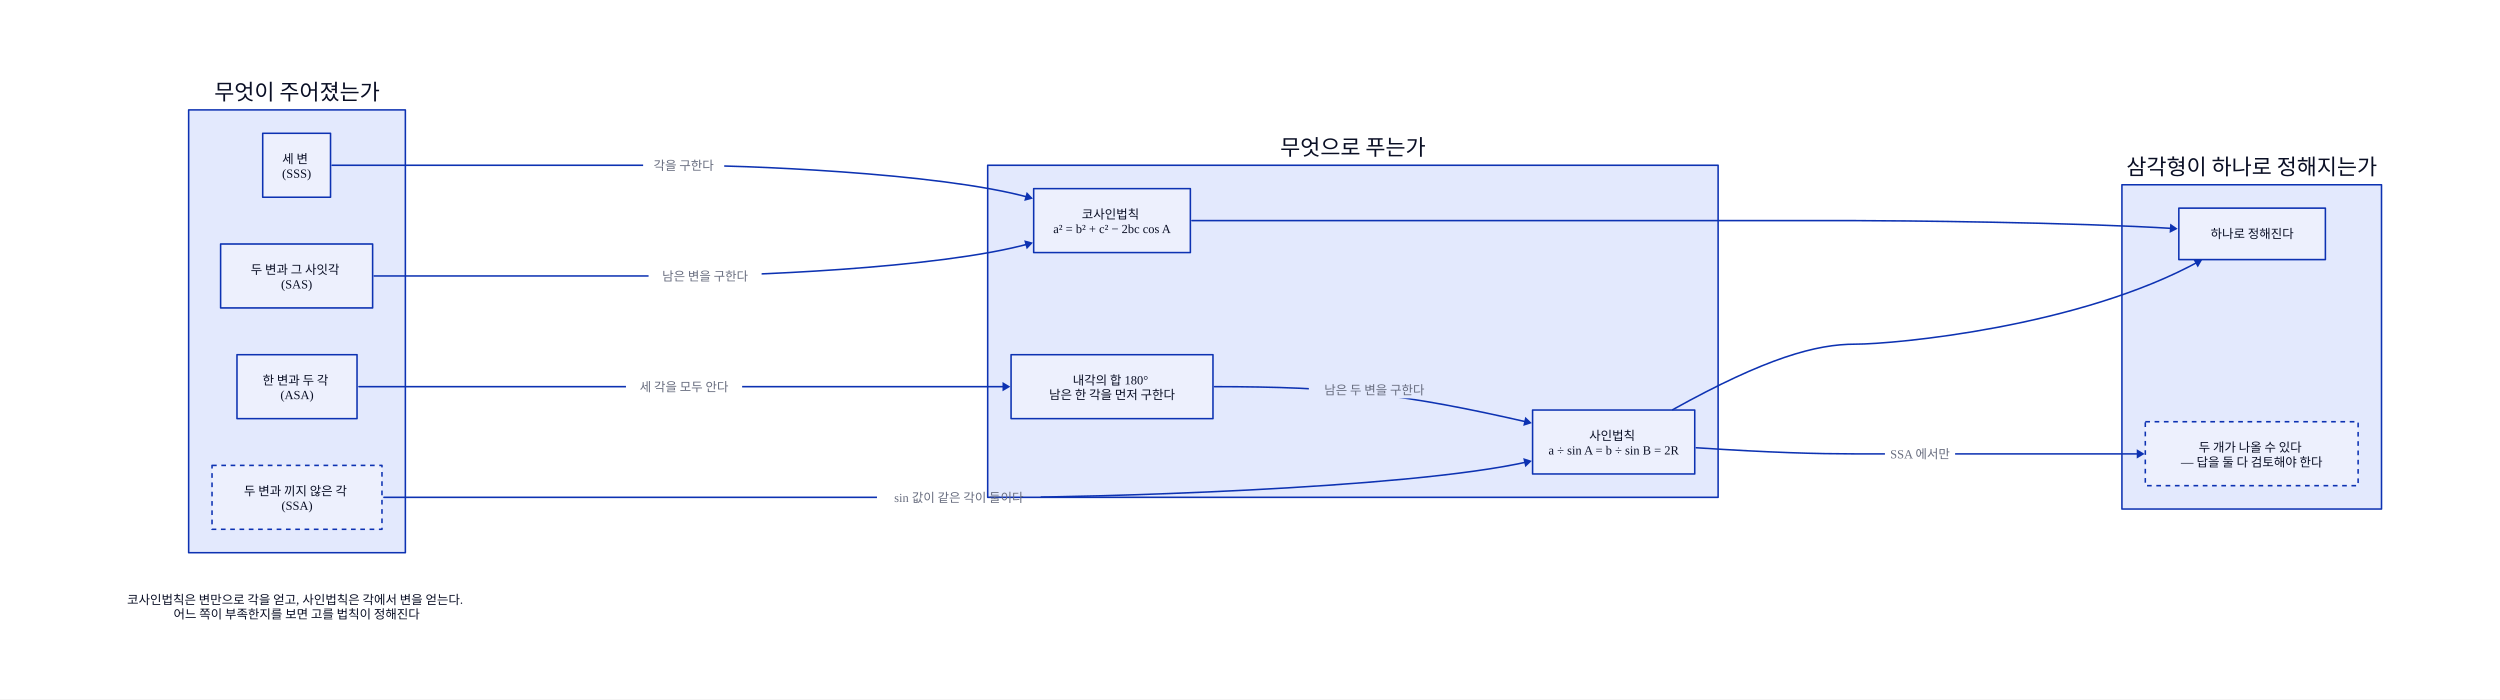
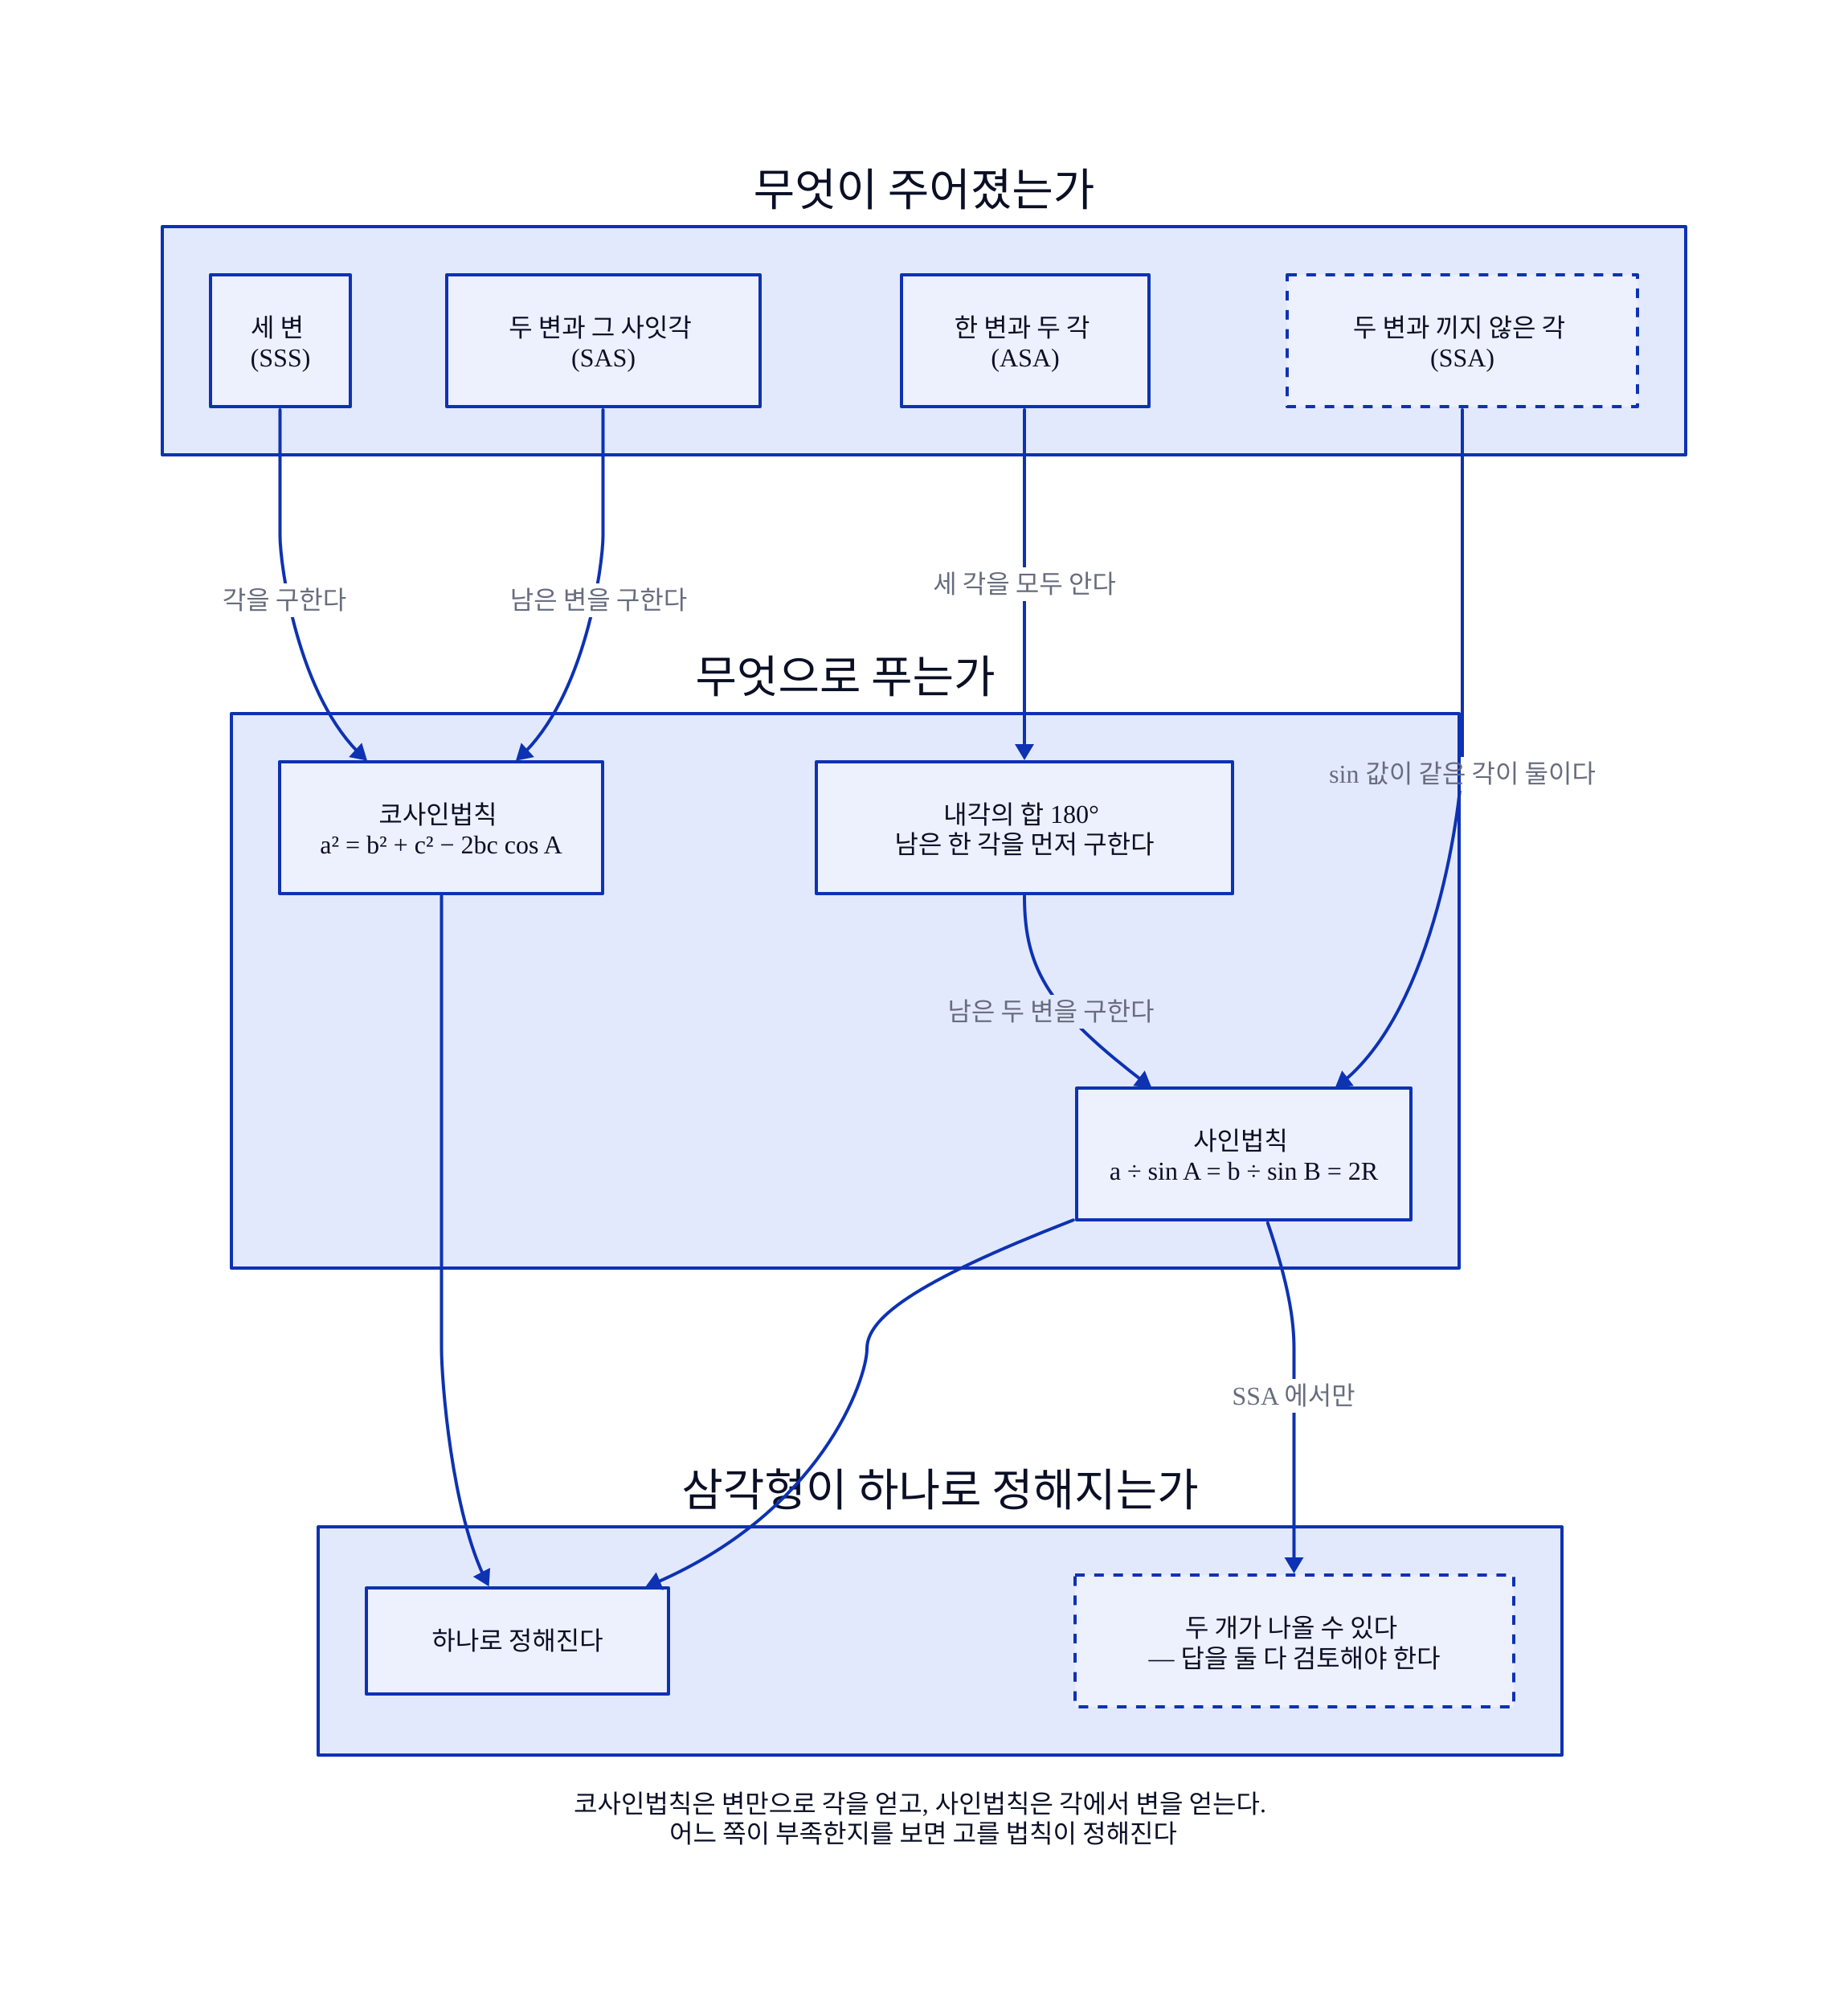
- <svg xmlns="http://www.w3.org/2000/svg" width="3207" height="897" class="d2-2305238458 d2-svg" viewBox="22 -85 3207 897">
-   <rect width="3207" height="897" x="22" y="-85" rx="0" style="fill:#fff" />
-   <style>.connection,.shape{stroke-linejoin:round}.shape{shape-rendering:geometricPrecision}.connection{stroke-linecap:round}.d2-2305238458 .fill-N1{fill:#0a0f25}.d2-2305238458 .fill-N2{fill:#676c7e}.d2-2305238458 .fill-B4{fill:#e3e9fd}.d2-2305238458 .fill-B5{fill:#edf0fd}.d2-2305238458 .stroke-B1,.d2-2305238458 .stroke-B2{stroke:#0d32b2}.s0{stroke-width:2}.s1{text-anchor:middle;font-size:28px}.s2{text-anchor:middle;font-size:16px}.s3{stroke-width:2;stroke-dasharray:6,5.919}</style>
+ <svg xmlns="http://www.w3.org/2000/svg" width="1150" height="1250" class="d2-1163617673 d2-svg" viewBox="-84 -121 1150 1250">
+   <rect width="1150" height="1250" x="-84" y="-121" rx="0" style="fill:#fff" />
+   <style>.connection,.shape{stroke-linejoin:round}.shape{shape-rendering:geometricPrecision}.connection{stroke-linecap:round}.d2-1163617673 .fill-N1{fill:#0a0f25}.d2-1163617673 .fill-N2{fill:#676c7e}.d2-1163617673 .fill-B4{fill:#e3e9fd}.d2-1163617673 .fill-B5{fill:#edf0fd}.d2-1163617673 .stroke-B1,.d2-1163617673 .stroke-B2{stroke:#0d32b2}.s0{stroke-width:2}.s1{text-anchor:middle;font-size:28px}.s2{text-anchor:middle;font-size:16px}.s3{stroke-width:2;stroke-dasharray:6,5.919}</style>
  <g>
    <g class="shape">
-       <path d="M264 56h278v568H264z" class="stroke-B1 fill-B4 s0" />
+       <path d="M17 20h948v142H17z" class="stroke-B1 fill-B4 s0" />
    </g>
-     <text x="403" y="43" class="fill-N1 s1">무엇이 주어졌는가</text>
+     <text x="491" y="7" class="fill-N1 s1">무엇이 주어졌는가</text>
  </g>
  <g>
    <g class="shape">
-       <path d="M1289 127h937v426h-937z" class="stroke-B1 fill-B4 s0" />
+       <path d="M60 323h764v345H60z" class="stroke-B1 fill-B4 s0" />
    </g>
-     <text x="1757.5" y="114" class="fill-N1 s1">무엇으로 푸는가</text>
+     <text x="442" y="310" class="fill-N1 s1">무엇으로 푸는가</text>
  </g>
  <g>
    <g class="shape">
-       <path d="M2744 152h333v416h-333z" class="stroke-B1 fill-B4 s0" />
+       <path d="M114 829h774v142H114z" class="stroke-B1 fill-B4 s0" />
    </g>
-     <text x="2910.5" y="139" class="fill-N1 s1">삼각형이 하나로 정해지는가</text>
+     <text x="501" y="816" class="fill-N1 s1">삼각형이 하나로 정해지는가</text>
  </g>
-   <text x="402.5" y="690" class="fill-N1 s2">
-     <tspan x="402.5" dy="0">코사인법칙은 변만으로 각을 얻고, 사인법칙은 각에서 변을 얻는다.</tspan>
-     <tspan x="402.5" dy="18.5">어느 쪽이 부족한지를 보면 고를 법칙이 정해진다</tspan>
+   <text x="490.5" y="1007" class="fill-N1 s2">
+     <tspan x="490.5" dy="0">코사인법칙은 변만으로 각을 얻고, 사인법칙은 각에서 변을 얻는다.</tspan>
+     <tspan x="490.5" dy="18.5">어느 쪽이 부족한지를 보면 고를 법칙이 정해진다</tspan>
  </text>
  <g>
    <g class="shape">
-       <path d="M359 86h87v82h-87z" class="stroke-B1 fill-B5 s0" />
+       <path d="M47 50h87v82H47z" class="stroke-B1 fill-B5 s0" />
    </g>
-     <text x="402.5" y="124.5" class="text-bold fill-N1 s2">
-       <tspan x="402.5" dy="0">세 변</tspan>
-       <tspan x="402.5" dy="18.5">(SSS)</tspan>
+     <text x="90.5" y="88.5" class="text-bold fill-N1 s2">
+       <tspan x="90.5" dy="0">세 변</tspan>
+       <tspan x="90.5" dy="18.5">(SSS)</tspan>
    </text>
  </g>
  <g>
    <g class="shape">
-       <path d="M305 228h195v82H305z" class="stroke-B1 fill-B5 s0" />
+       <path d="M194 50h195v82H194z" class="stroke-B1 fill-B5 s0" />
    </g>
-     <text x="402.5" y="266.5" class="text-bold fill-N1 s2">
-       <tspan x="402.5" dy="0">두 변과 그 사잇각</tspan>
-       <tspan x="402.5" dy="18.5">(SAS)</tspan>
+     <text x="291.5" y="88.5" class="text-bold fill-N1 s2">
+       <tspan x="291.5" dy="0">두 변과 그 사잇각</tspan>
+       <tspan x="291.5" dy="18.5">(SAS)</tspan>
    </text>
  </g>
  <g>
    <g class="shape">
-       <path d="M326 370h154v82H326z" class="stroke-B1 fill-B5 s0" />
+       <path d="M477 50h154v82H477z" class="stroke-B1 fill-B5 s0" />
    </g>
-     <text x="403" y="408.5" class="text-bold fill-N1 s2">
-       <tspan x="403" dy="0">한 변과 두 각</tspan>
-       <tspan x="403" dy="18.5">(ASA)</tspan>
+     <text x="554" y="88.5" class="text-bold fill-N1 s2">
+       <tspan x="554" dy="0">한 변과 두 각</tspan>
+       <tspan x="554" dy="18.5">(ASA)</tspan>
    </text>
  </g>
  <g>
    <g class="shape">
-       <path d="M294 512h218v82H294z" class="stroke-B2 fill-B5 s3" />
+       <path d="M717 50h218v82H717z" class="stroke-B2 fill-B5 s3" />
    </g>
-     <text x="403" y="550.5" class="text-bold fill-N1 s2">
-       <tspan x="403" dy="0">두 변과 끼지 않은 각</tspan>
-       <tspan x="403" dy="18.5">(SSA)</tspan>
+     <text x="826" y="88.5" class="text-bold fill-N1 s2">
+       <tspan x="826" dy="0">두 변과 끼지 않은 각</tspan>
+       <tspan x="826" dy="18.5">(SSA)</tspan>
    </text>
  </g>
  <g>
    <g class="shape">
-       <path d="M1348 157h201v82h-201z" class="stroke-B1 fill-B5 s0" />
+       <path d="M90 353h201v82H90z" class="stroke-B1 fill-B5 s0" />
    </g>
-     <text x="1448.5" y="195.5" class="text-bold fill-N1 s2">
-       <tspan x="1448.5" dy="0">코사인법칙</tspan>
-       <tspan x="1448.5" dy="18.5">a² = b² + c² − 2bc cos A</tspan>
+     <text x="190.5" y="391.5" class="text-bold fill-N1 s2">
+       <tspan x="190.5" dy="0">코사인법칙</tspan>
+       <tspan x="190.5" dy="18.5">a² = b² + c² − 2bc cos A</tspan>
    </text>
  </g>
  <g>
    <g class="shape">
-       <path d="M1988 441h208v82h-208z" class="stroke-B1 fill-B5 s0" />
+       <path d="M586 556h208v82H586z" class="stroke-B1 fill-B5 s0" />
    </g>
-     <text x="2092" y="479.5" class="text-bold fill-N1 s2">
-       <tspan x="2092" dy="0">사인법칙</tspan>
-       <tspan x="2092" dy="18.5">a ÷ sin A = b ÷ sin B = 2R</tspan>
+     <text x="690" y="594.5" class="text-bold fill-N1 s2">
+       <tspan x="690" dy="0">사인법칙</tspan>
+       <tspan x="690" dy="18.5">a ÷ sin A = b ÷ sin B = 2R</tspan>
    </text>
  </g>
  <g>
    <g class="shape">
-       <path d="M1319 370h259v82h-259z" class="stroke-B1 fill-B5 s0" />
+       <path d="M424 353h259v82H424z" class="stroke-B1 fill-B5 s0" />
    </g>
-     <text x="1448.5" y="408.5" class="text-bold fill-N1 s2">
-       <tspan x="1448.5" dy="0">내각의 합 180°</tspan>
-       <tspan x="1448.5" dy="18.5">남은 한 각을 먼저 구한다</tspan>
+     <text x="553.5" y="391.5" class="text-bold fill-N1 s2">
+       <tspan x="553.5" dy="0">내각의 합 180°</tspan>
+       <tspan x="553.5" dy="18.5">남은 한 각을 먼저 구한다</tspan>
    </text>
  </g>
  <g>
    <g class="shape">
-       <path d="M2817 182h188v66h-188z" class="stroke-B1 fill-B5 s0" />
+       <path d="M144 867h188v66H144z" class="stroke-B1 fill-B5 s0" />
    </g>
-     <text x="2911" y="220.5" class="text-bold fill-N1 s2">하나로 정해진다</text>
+     <text x="238" y="905.5" class="text-bold fill-N1 s2">하나로 정해진다</text>
  </g>
  <g>
    <g class="shape">
-       <path d="M2774 456h273v82h-273z" class="stroke-B2 fill-B5 s3" />
+       <path d="M585 859h273v82H585z" class="stroke-B2 fill-B5 s3" />
    </g>
-     <text x="2910.5" y="494.5" class="text-bold fill-N1 s2">
-       <tspan x="2910.5" dy="0">두 개가 나올 수 있다</tspan>
-       <tspan x="2910.5" dy="18.5">— 답을 둘 다 검토해야 한다</tspan>
+     <text x="721.5" y="897.5" class="text-bold fill-N1 s2">
+       <tspan x="721.5" dy="0">두 개가 나올 수 있다</tspan>
+       <tspan x="721.5" dy="18.5">— 답을 둘 다 검토해야 한다</tspan>
    </text>
  </g>
-   <marker id="mk-d2-2305238458-3488378134" markerHeight="12" markerUnits="userSpaceOnUse" markerWidth="10" orient="auto" refX="7" refY="6" viewBox="0 0 10 12">
+   <marker id="mk-d2-1163617673-3488378134" markerHeight="12" markerUnits="userSpaceOnUse" markerWidth="10" orient="auto" refX="7" refY="6" viewBox="0 0 10 12">
    <path stroke-width="2" d="m0 0 10 6-10 6z" class="connection" style="fill:#0d32b2" />
  </marker>
-   <path fill="none" marker-end="url(#mk-d2-2305238458-3488378134)" d="M448 127h454.75c58.65 0 323.65 8.6 441.401 41.911" class="connection stroke-B1 s0" mask="url(#d2-2305238458)" />
-   <text x="899" y="133" class="text-italic fill-N2 s2">각을 구한다</text>
-   <path fill="none" marker-end="url(#mk-d2-2305238458-3488378134)" d="M502 269h400.75c58.65 0 323.65-8.601 441.401-41.911" class="connection stroke-B1 s0" mask="url(#d2-2305238458)" />
-   <text x="926.5" y="275" class="text-italic fill-N2 s2">남은 변을 구한다</text>
-   <path fill="none" marker-end="url(#mk-d2-2305238458-3488378134)" d="M482.5 411H1315" class="connection stroke-B1 s0" mask="url(#d2-2305238458)" />
-   <text x="899.5" y="417" class="text-italic fill-N2 s2">세 각을 모두 안다</text>
-   <path fill="none" marker-end="url(#mk-d2-2305238458-3488378134)" d="M1580 411c162 0 244 9.4 404.101 46.106" class="connection stroke-B1 s0" mask="url(#d2-2305238458)" />
-   <text x="1785" y="421" class="text-italic fill-N2 s2">남은 두 변을 구한다</text>
-   <path fill="none" marker-end="url(#mk-d2-2305238458-3488378134)" d="M514.5 553h807.75c75.75 0 501.75-9.4 661.851-46.106" class="connection stroke-B1 s0" mask="url(#d2-2305238458)" />
-   <text x="1252" y="559" class="text-italic fill-N2 s2">sin 값이 같은 각이 둘이다</text>
-   <path fill="none" marker-end="url(#mk-d2-2305238458-3488378134)" d="M1551 198h851c49.8 0 282.1 2.104 410.508 10.27" class="connection stroke-B1 s0" mask="url(#d2-2305238458)" />
-   <path fill="none" marker-end="url(#mk-d2-2305238458-3488378134)" d="M2167.748 440.529C2288.4 373.5 2352.2 356.5 2402 356.5s288.4-21.8 442.5-107.063" class="connection stroke-B1 s0" mask="url(#d2-2305238458)" />
-   <path fill="none" marker-end="url(#mk-d2-2305238458-3488378134)" d="M2197.996 489.38c96.404 6.27 154.204 7.87 204.004 7.87h368" class="connection stroke-B1 s0" mask="url(#d2-2305238458)" />
-   <text x="2485" y="503" class="text-italic fill-N2 s2">SSA 에서만</text>
-   <mask id="d2-2305238458" width="3207" height="897" x="22" y="-85" maskUnits="userSpaceOnUse">
-     <path fill="#fff" d="M22-85h3207v897H22z" />
-     <path d="M847 117h104v21H847zM854 259h145v21H854zM825 401h149v21H825zM1701 405h168v21h-168zM1147 543h210v21h-210zM2440 487h90v21h-90z" />
+   <path fill="none" marker-end="url(#mk-d2-1163617673-3488378134)" d="M90.25 134v78.25c0 18.15 11 100.75 52.04 138.06" class="connection stroke-B1 s0" mask="url(#d2-1163617673)" />
+   <text x="93" y="258" class="text-italic fill-N2 s2">각을 구한다</text>
+   <path fill="none" marker-end="url(#mk-d2-1163617673-3488378134)" d="M291.25 134v78.25c0 18.15-11 100.75-52.04 138.06" class="connection stroke-B1 s0" mask="url(#d2-1163617673)" />
+   <text x="288.5" y="258" class="text-italic fill-N2 s2">남은 변을 구한다</text>
+   <path fill="none" marker-end="url(#mk-d2-1163617673-3488378134)" d="M553.5 134v215" class="connection stroke-B1 s0" mask="url(#d2-1163617673)" />
+   <text x="553.5" y="248" class="text-italic fill-N2 s2">세 각을 모두 안다</text>
+   <path fill="none" marker-end="url(#mk-d2-1163617673-3488378134)" d="M553.5 436.5c0 46.8 16 71.2 76.82 117.575" class="connection stroke-B1 s0" mask="url(#d2-1163617673)" />
+   <text x="570" y="514" class="text-italic fill-N2 s2">남은 두 변을 구한다</text>
+   <path fill="none" marker-end="url(#mk-d2-1163617673-3488378134)" d="M826 134v214.5c0 27.3-16 159.2-76.82 205.575" class="connection stroke-B1 s0" mask="url(#d2-1163617673)" />
+   <text x="826" y="366" class="text-italic fill-N2 s2">sin 값이 같은 각이 둘이다</text>
+   <path fill="none" marker-end="url(#mk-d2-1163617673-3488378134)" d="M190.75 436.5v281.75c0 18.15 6 102.35 28.162 145.197" class="connection stroke-B1 s0" mask="url(#d2-1163617673)" />
+   <path fill="none" marker-end="url(#mk-d2-1163617673-3488378134)" d="M583.886 638.125C481.55 677.88 455.5 700.1 455.5 718.25S427.7 820.6 320.192 865.46" class="connection stroke-B1 s0" mask="url(#d2-1163617673)" />
+   <path fill="none" marker-end="url(#mk-d2-1163617673-3488378134)" d="M704.894 639.894C717.85 678 721.25 700.1 721.25 718.25V855" class="connection stroke-B1 s0" mask="url(#d2-1163617673)" />
+   <text x="721" y="753" class="text-italic fill-N2 s2">SSA 에서만</text>
+   <mask id="d2-1163617673" width="1150" height="1250" x="-84" y="-121" maskUnits="userSpaceOnUse">
+     <path fill="#fff" d="M-84-121h1150v1250H-84z" />
+     <path d="M41 242h104v21H41zM216 242h145v21H216zM479 232h149v21H479zM486 498h168v21H486zM721 350h210v21H721zM676 737h90v21h-90z" />
  </mask>
</svg>
